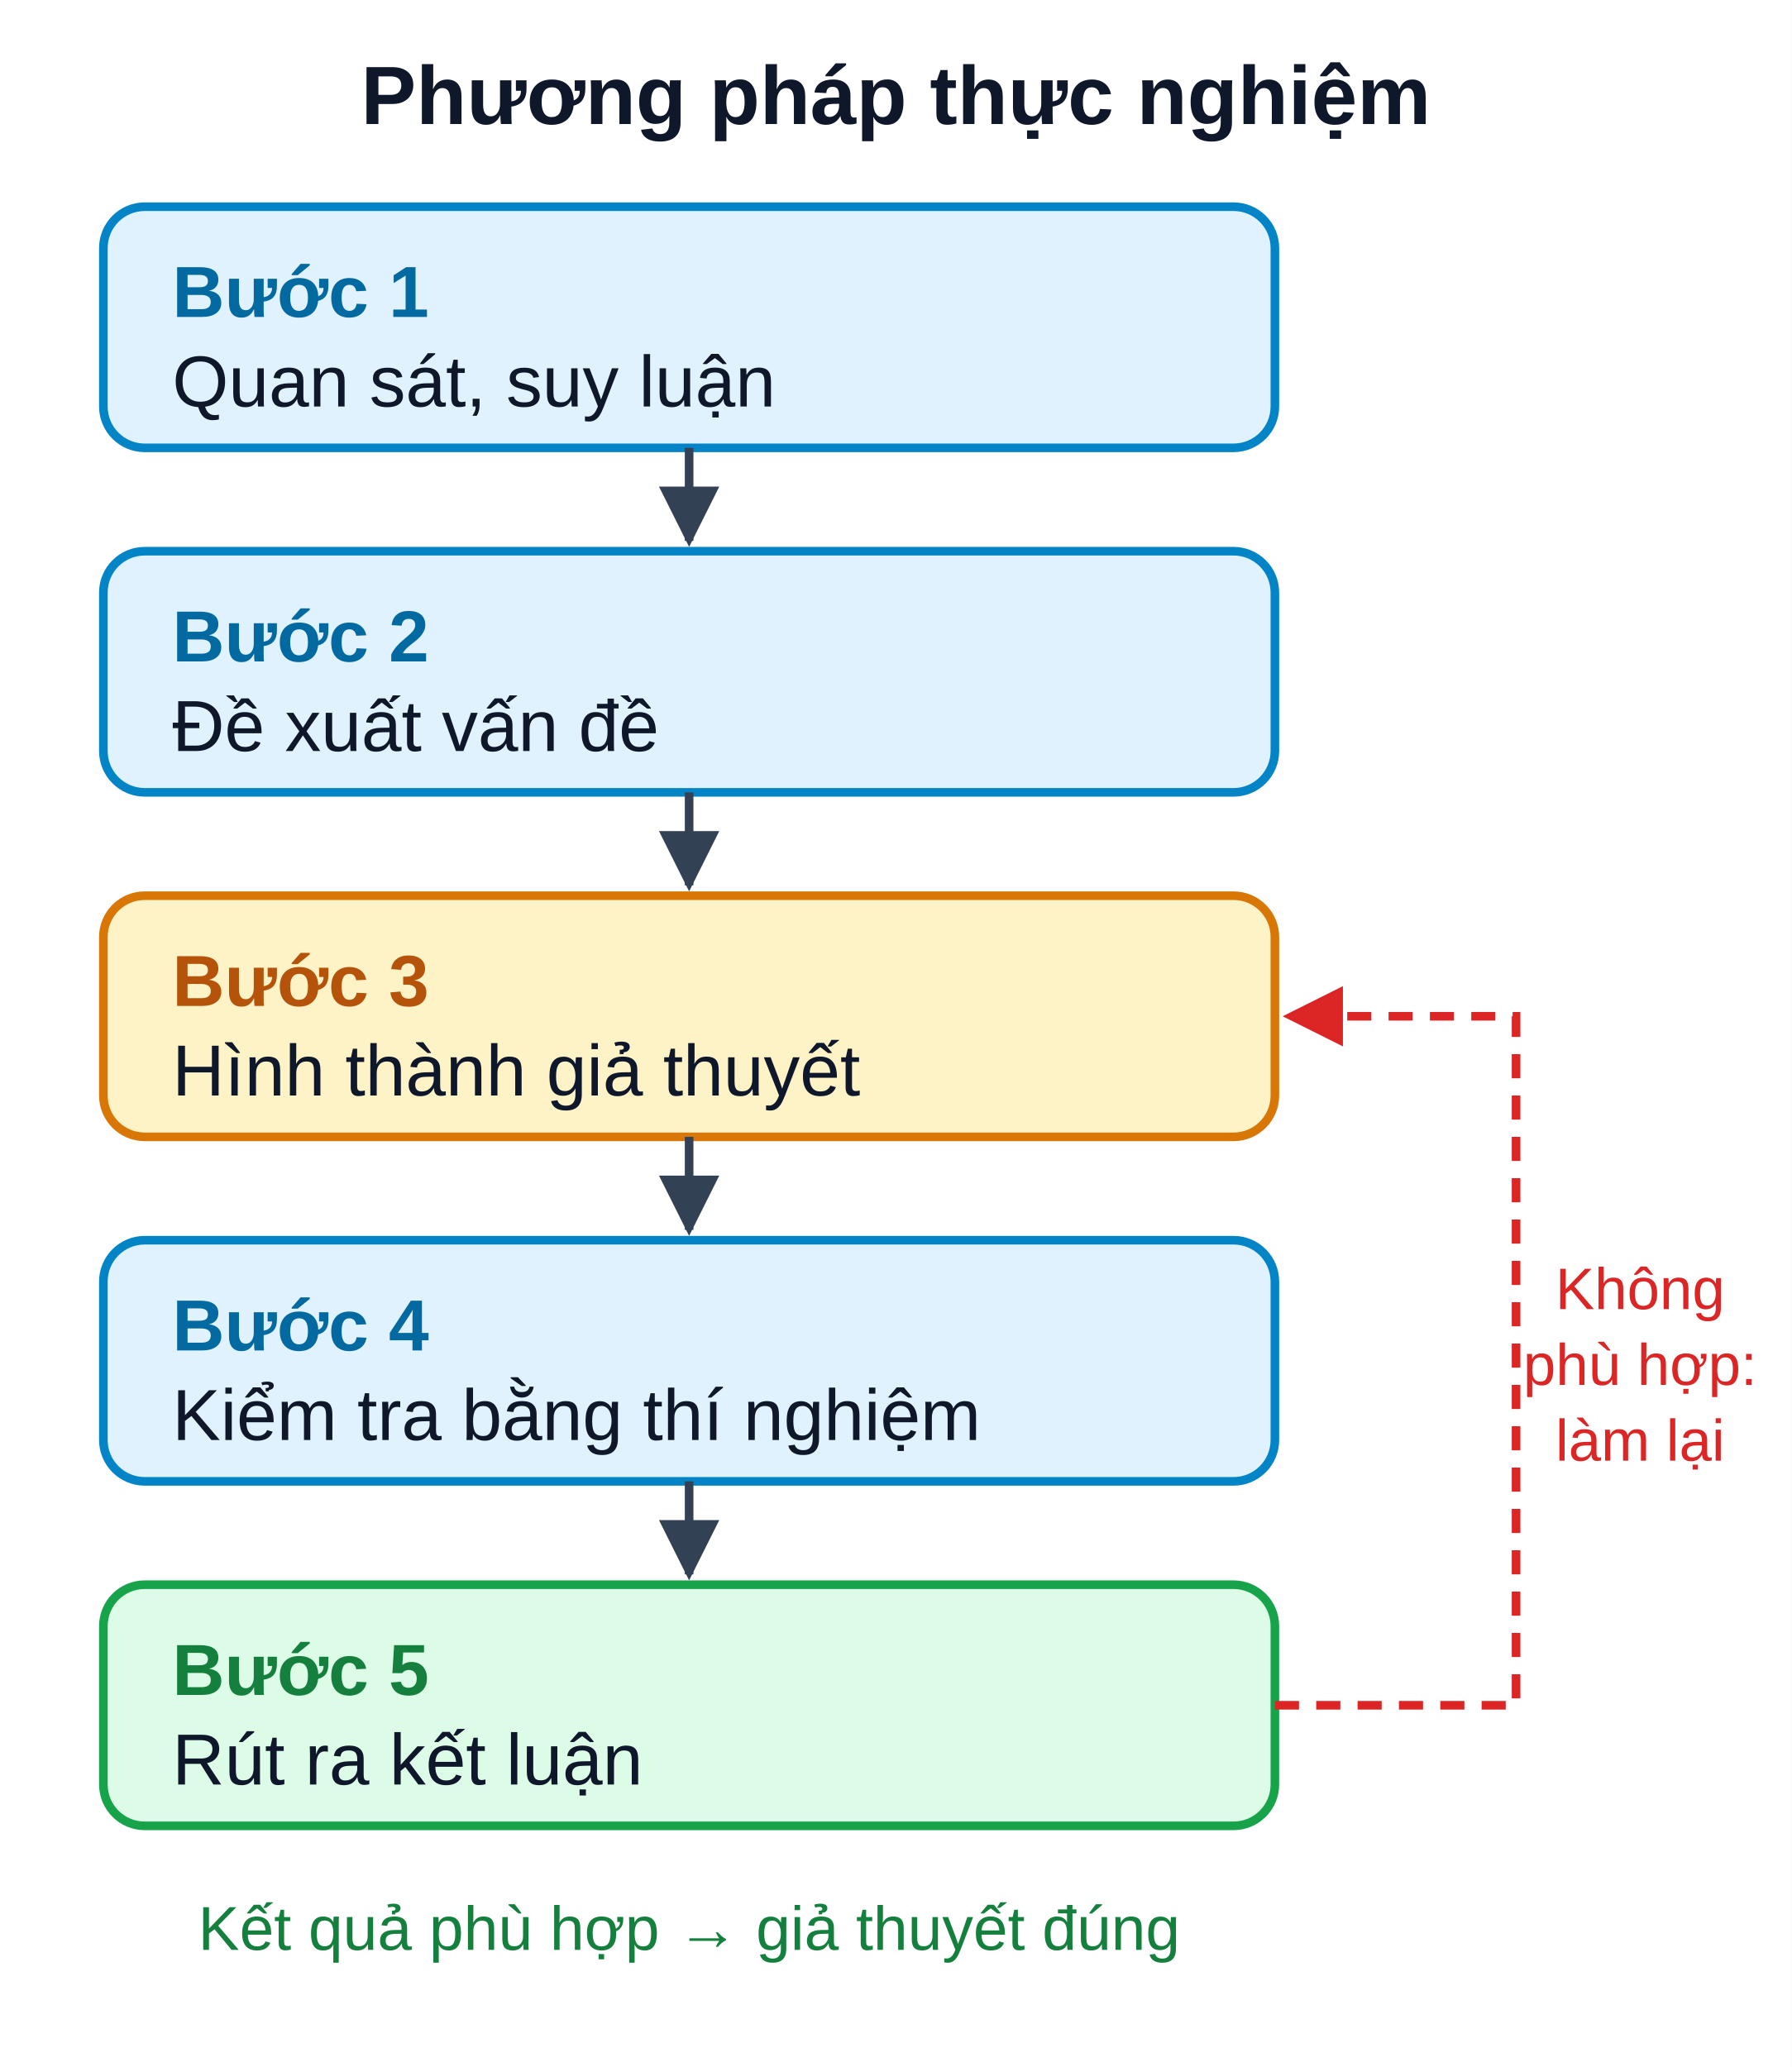
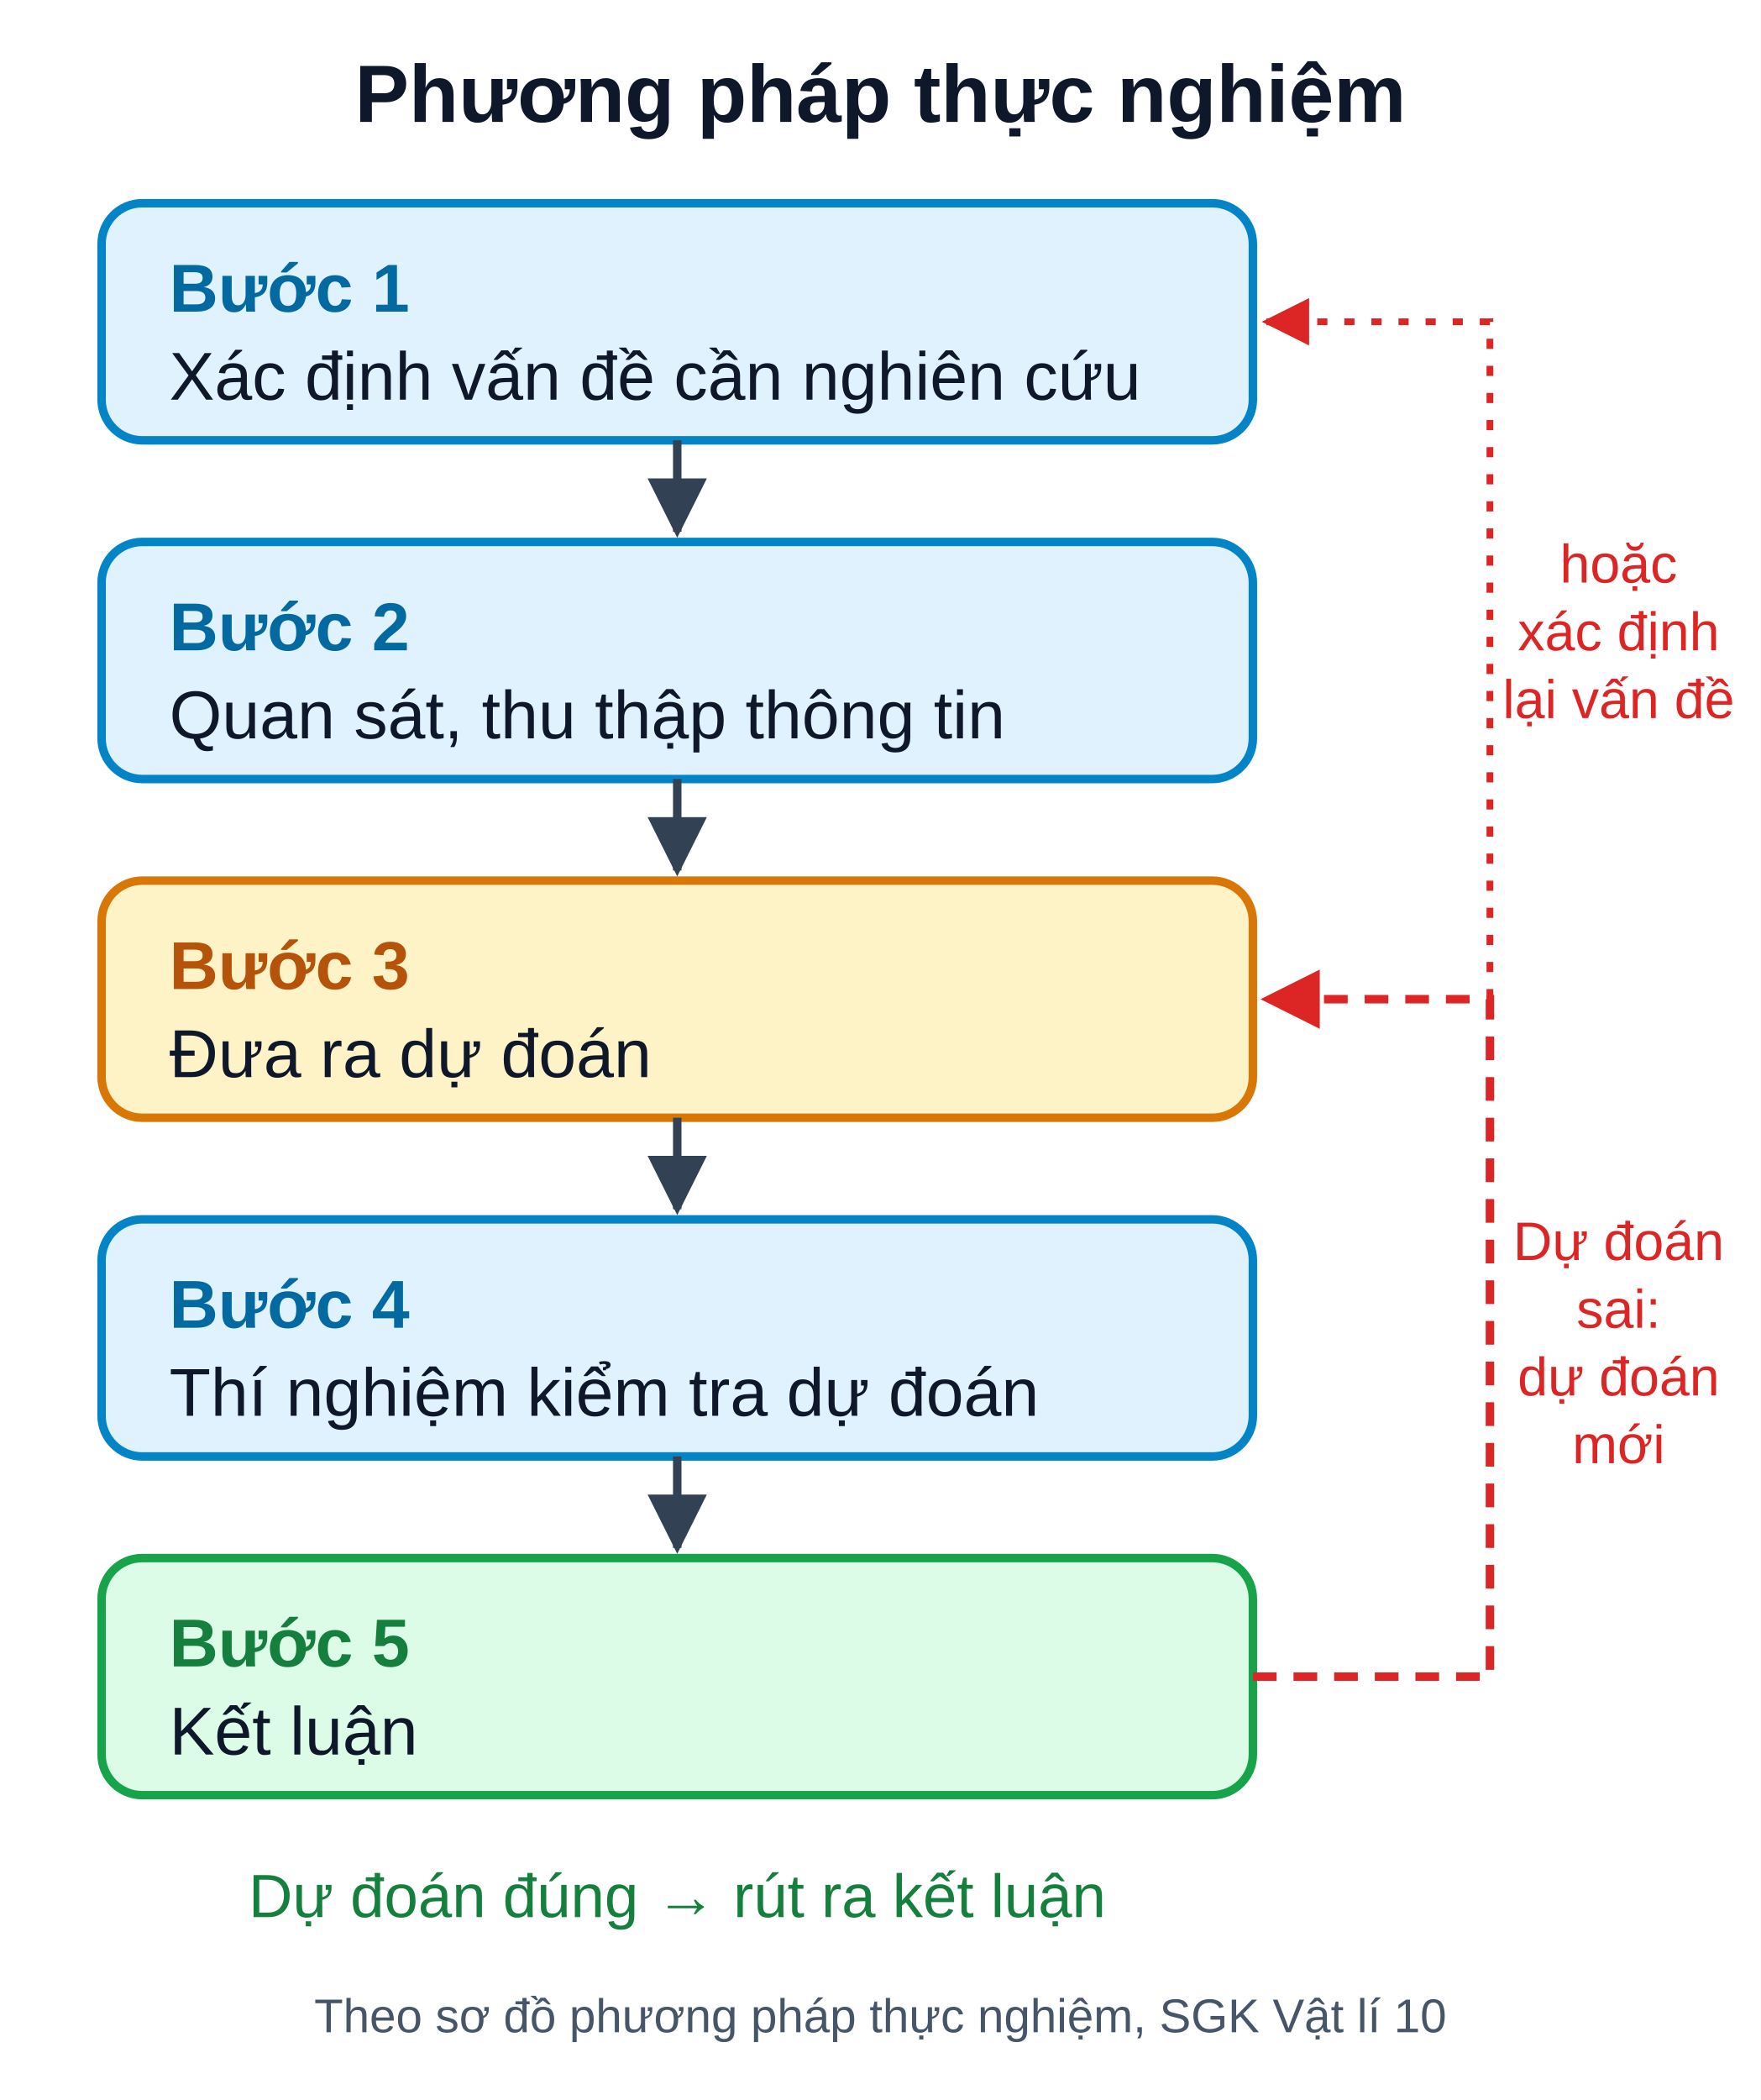
- <svg xmlns="http://www.w3.org/2000/svg" viewBox="0 0 520 600" font-family="Segoe UI, Arial, sans-serif">
-   <rect width="520" height="600" fill="#ffffff" />
+ <svg xmlns="http://www.w3.org/2000/svg" viewBox="0 0 520 620" font-family="Segoe UI, Arial, sans-serif">
+   <rect width="520" height="620" fill="#ffffff" />
  <defs>
    <marker id="m" viewBox="0 0 10 10" refX="9" refY="5" markerWidth="7" markerHeight="7" orient="auto">
      <path d="M0,0 L10,5 L0,10 z" fill="#334155" />
    </marker>
    <marker id="d" viewBox="0 0 10 10" refX="9" refY="5" markerWidth="7" markerHeight="7" orient="auto">
      <path d="M0,0 L10,5 L0,10 z" fill="#dc2626" />
    </marker>
  </defs>
  <text x="260" y="36" text-anchor="middle" font-size="24" font-weight="700" fill="#0f172a">Phương pháp thực nghiệm</text>
-   <g font-size="21" fill="#0f172a">
+   <g font-size="20" fill="#0f172a">
    <rect x="30" y="60" width="340" height="70" rx="12" fill="#e0f2fe" stroke="#0284c7" stroke-width="2.5" />
    <text x="50" y="92" font-weight="700" fill="#0369a1">Bước 1</text>
-     <text x="50" y="118">Quan sát, suy luận</text>
+     <text x="50" y="118">Xác định vấn đề cần nghiên cứu</text>
    <rect x="30" y="160" width="340" height="70" rx="12" fill="#e0f2fe" stroke="#0284c7" stroke-width="2.5" />
    <text x="50" y="192" font-weight="700" fill="#0369a1">Bước 2</text>
-     <text x="50" y="218">Đề xuất vấn đề</text>
+     <text x="50" y="218">Quan sát, thu thập thông tin</text>
    <rect x="30" y="260" width="340" height="70" rx="12" fill="#fef3c7" stroke="#d97706" stroke-width="2.5" />
    <text x="50" y="292" font-weight="700" fill="#b45309">Bước 3</text>
-     <text x="50" y="318">Hình thành giả thuyết</text>
+     <text x="50" y="318">Đưa ra dự đoán</text>
    <rect x="30" y="360" width="340" height="70" rx="12" fill="#e0f2fe" stroke="#0284c7" stroke-width="2.5" />
    <text x="50" y="392" font-weight="700" fill="#0369a1">Bước 4</text>
-     <text x="50" y="418">Kiểm tra bằng thí nghiệm</text>
+     <text x="50" y="418">Thí nghiệm kiểm tra dự đoán</text>
    <rect x="30" y="460" width="340" height="70" rx="12" fill="#dcfce7" stroke="#16a34a" stroke-width="2.5" />
    <text x="50" y="492" font-weight="700" fill="#15803d">Bước 5</text>
-     <text x="50" y="518">Rút ra kết luận</text>
+     <text x="50" y="518">Kết luận</text>
  </g>
  <g stroke="#334155" stroke-width="2.5" marker-end="url(#m)">
    <line x1="200" y1="130" x2="200" y2="157" />
    <line x1="200" y1="230" x2="200" y2="257" />
    <line x1="200" y1="330" x2="200" y2="357" />
    <line x1="200" y1="430" x2="200" y2="457" />
  </g>
  <path d="M370,495 L440,495 L440,295 L374,295" fill="none" stroke="#dc2626" stroke-width="2.5" stroke-dasharray="7 5" marker-end="url(#d)" />
-   <g font-size="17" fill="#dc2626" text-anchor="middle">
-     <text x="476" y="380">Không</text>
-     <text x="476" y="402">phù hợp:</text>
-     <text x="476" y="424">làm lại</text>
+   <path d="M440,295 L440,95 L374,95" fill="none" stroke="#dc2626" stroke-width="2" stroke-dasharray="3 5" marker-end="url(#d)" />
+   <g font-size="16" fill="#dc2626" text-anchor="middle">
+     <text x="478" y="372">Dự đoán</text>
+     <text x="478" y="392">sai:</text>
+     <text x="478" y="412">dự đoán</text>
+     <text x="478" y="432">mới</text>
+     <text x="478" y="172">hoặc</text>
+     <text x="478" y="192">xác định</text>
+     <text x="478" y="212">lại vấn đề</text>
  </g>
-   <text x="200" y="566" text-anchor="middle" font-size="18" fill="#15803d">Kết quả phù hợp → giả thuyết đúng</text>
+   <text x="200" y="566" text-anchor="middle" font-size="18" fill="#15803d">Dự đoán đúng → rút ra kết luận</text>
+   <text x="260" y="600" text-anchor="middle" font-size="14" fill="#475569">Theo sơ đồ phương pháp thực nghiệm, SGK Vật lí 10</text>
</svg>
